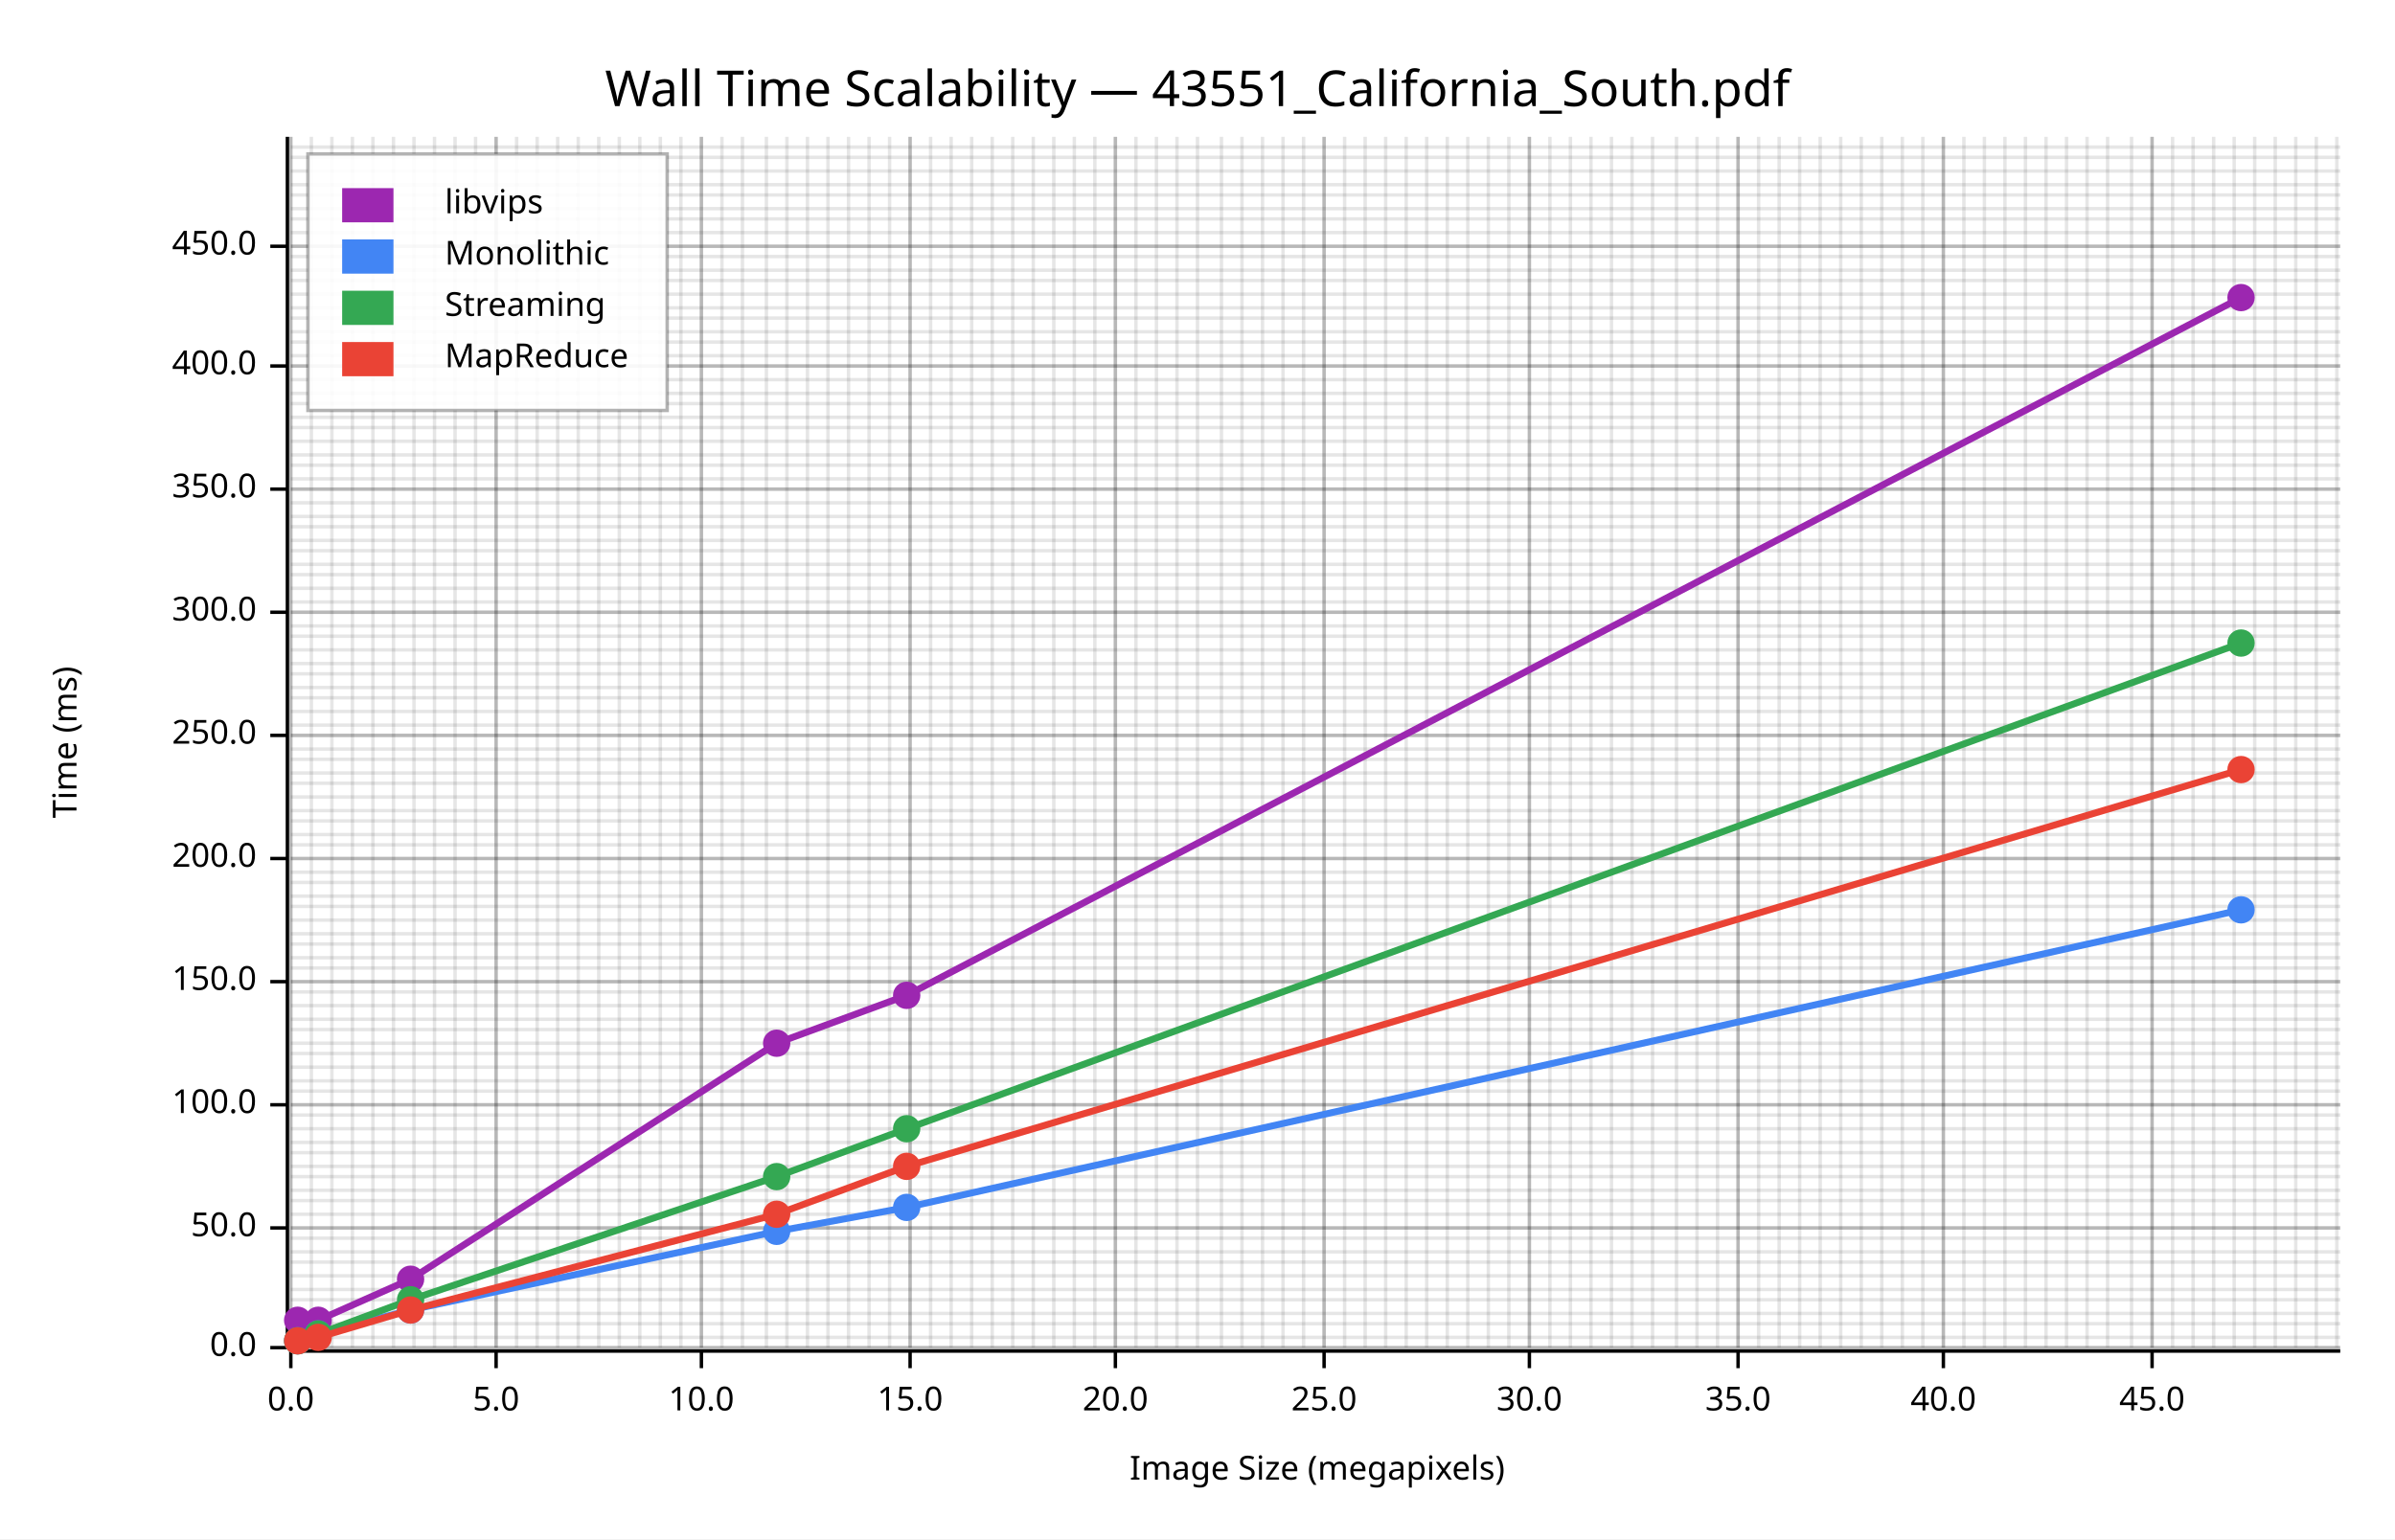
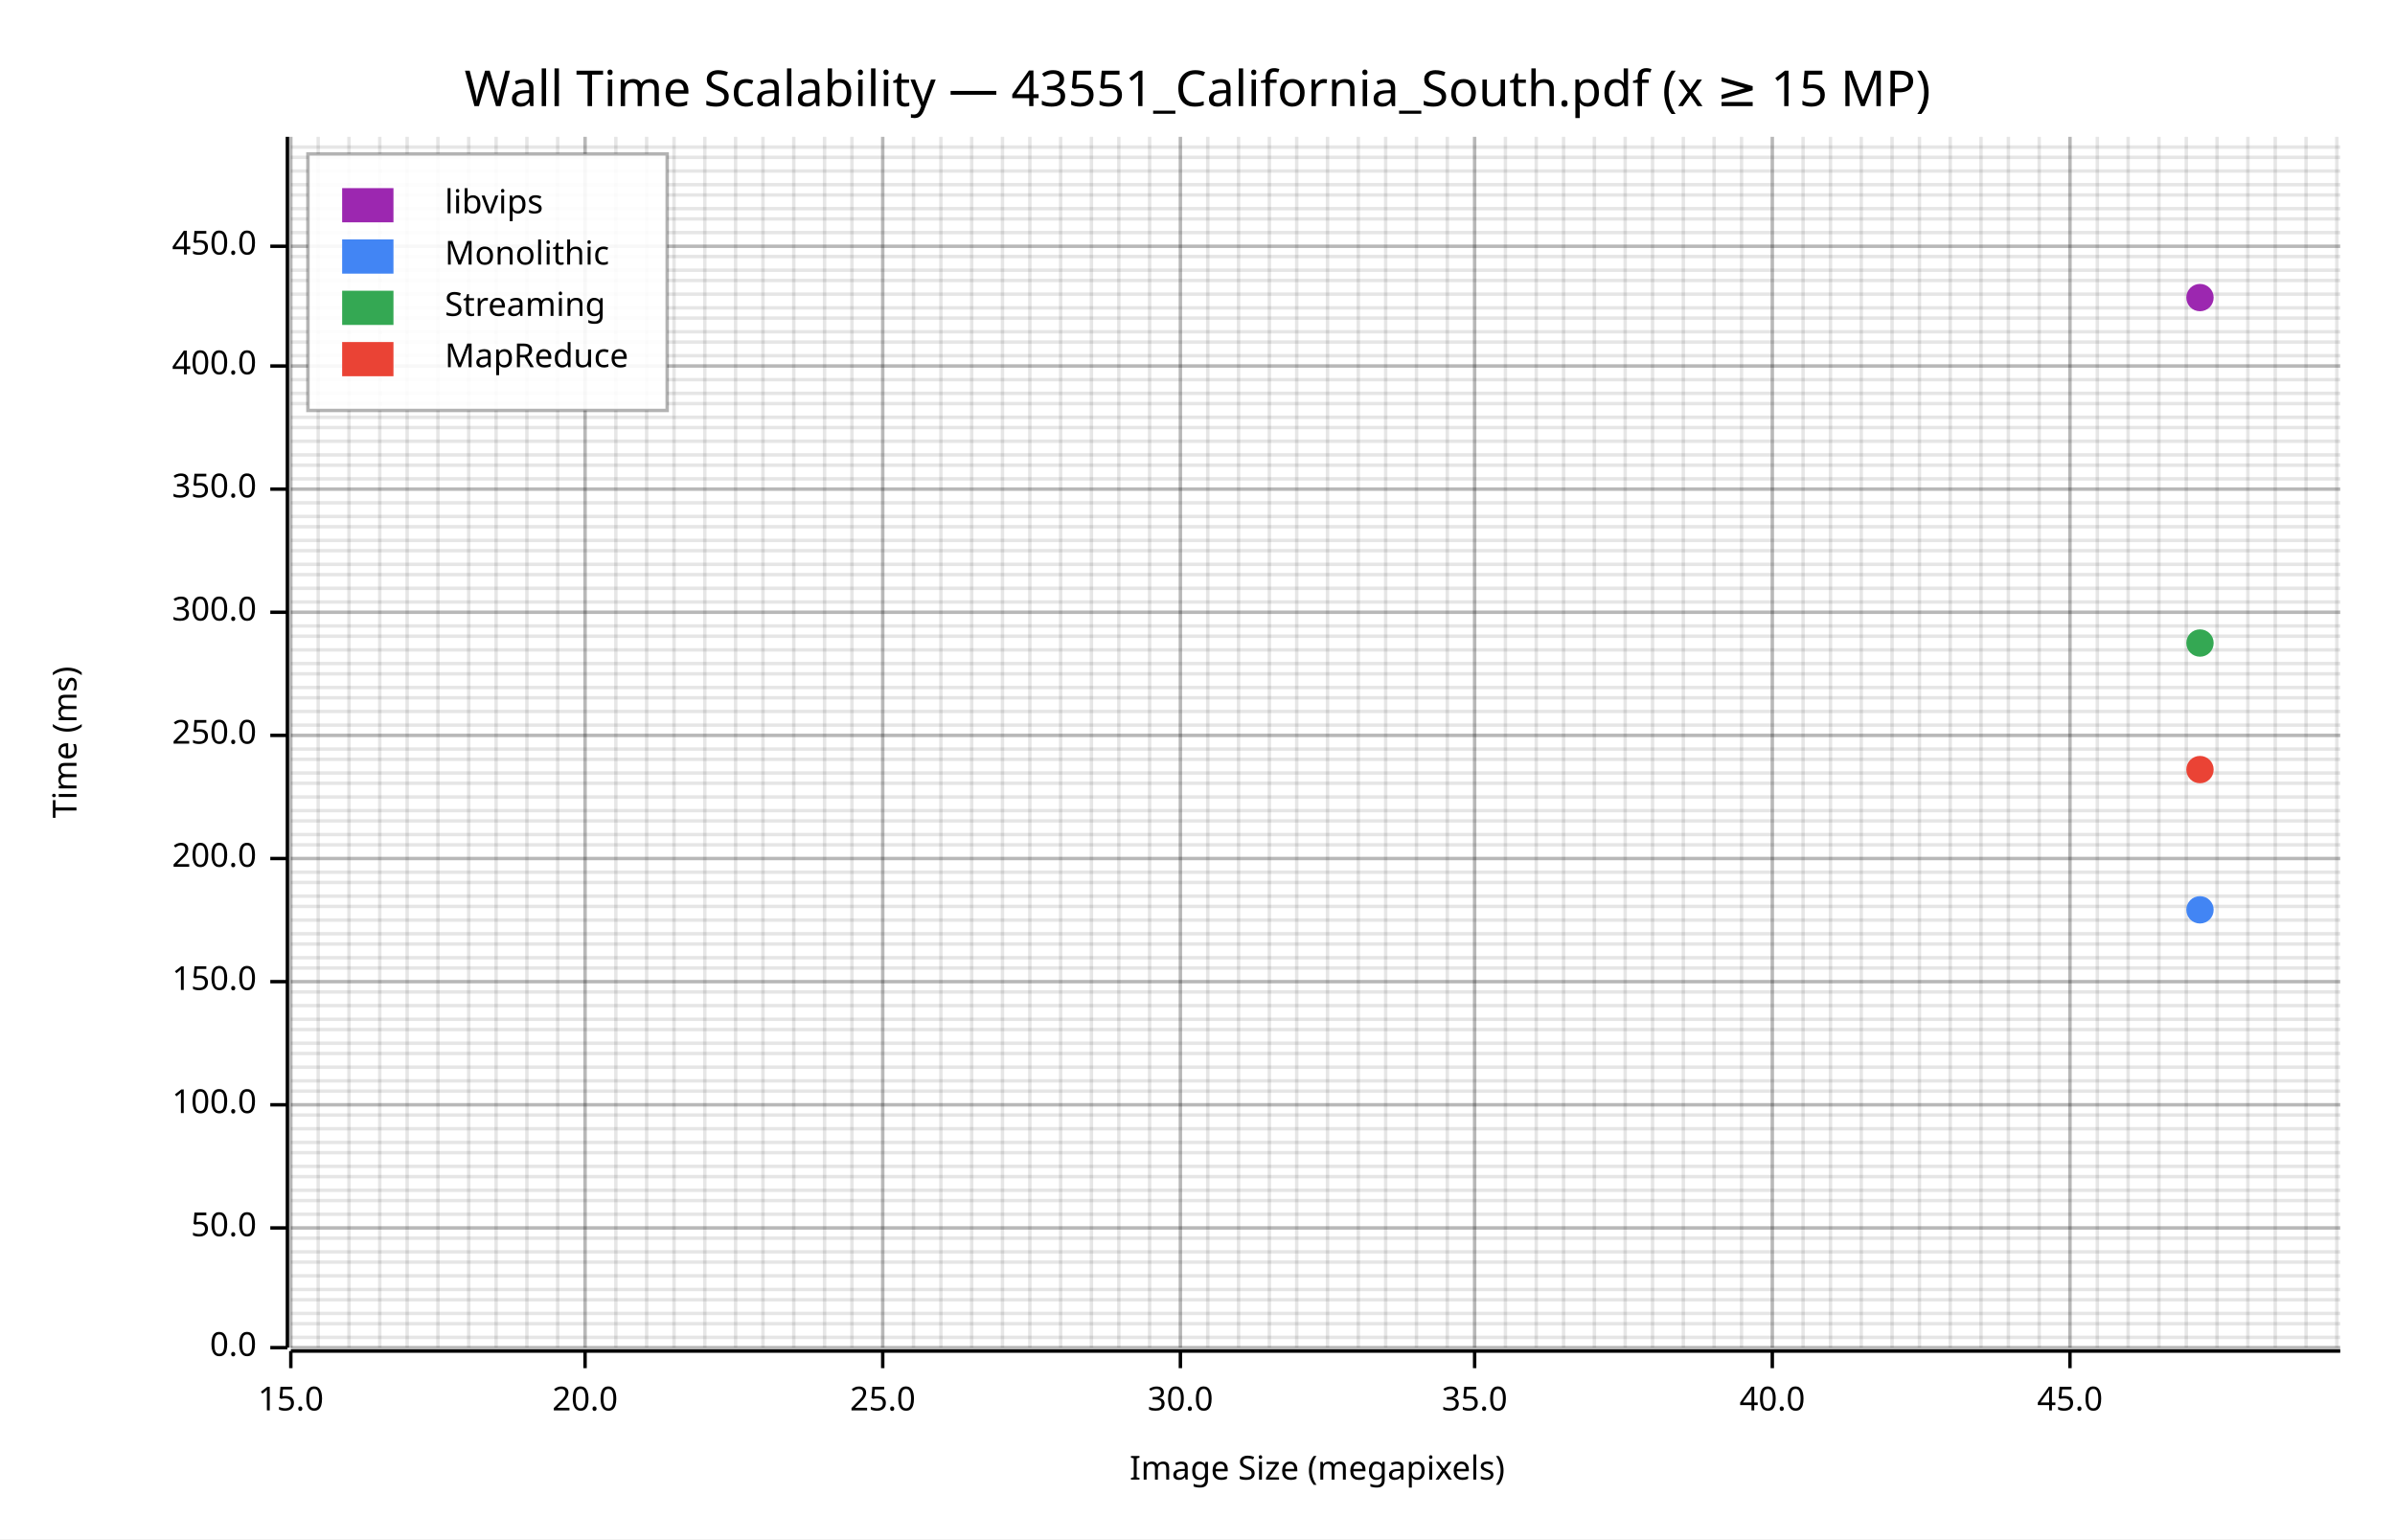
<svg xmlns="http://www.w3.org/2000/svg" width="700" height="450" viewBox="0 0 700 450">
  <rect x="0" y="0" width="700" height="450" opacity="1" fill="#FFFFFF" stroke="none" />
  <text x="350" y="20" dy="0.76em" text-anchor="middle" font-family="sans-serif" font-size="14.516" opacity="1" fill="#000000">
- Wall Time Scalability — 43551_California_South.pdf
+ Wall Time Scalability — 43551_California_South.pdf  (x ≥ 15 MP)
</text>
  <line opacity="0.1" stroke="#000000" stroke-width="1" x1="85" y1="394" x2="85" y2="40" />
-   <line opacity="0.1" stroke="#000000" stroke-width="1" x1="91" y1="394" x2="91" y2="40" />
-   <line opacity="0.1" stroke="#000000" stroke-width="1" x1="97" y1="394" x2="97" y2="40" />
-   <line opacity="0.1" stroke="#000000" stroke-width="1" x1="103" y1="394" x2="103" y2="40" />
-   <line opacity="0.1" stroke="#000000" stroke-width="1" x1="109" y1="394" x2="109" y2="40" />
-   <line opacity="0.1" stroke="#000000" stroke-width="1" x1="115" y1="394" x2="115" y2="40" />
-   <line opacity="0.1" stroke="#000000" stroke-width="1" x1="121" y1="394" x2="121" y2="40" />
-   <line opacity="0.1" stroke="#000000" stroke-width="1" x1="127" y1="394" x2="127" y2="40" />
-   <line opacity="0.1" stroke="#000000" stroke-width="1" x1="133" y1="394" x2="133" y2="40" />
-   <line opacity="0.1" stroke="#000000" stroke-width="1" x1="139" y1="394" x2="139" y2="40" />
+   <line opacity="0.1" stroke="#000000" stroke-width="1" x1="93" y1="394" x2="93" y2="40" />
+   <line opacity="0.1" stroke="#000000" stroke-width="1" x1="102" y1="394" x2="102" y2="40" />
+   <line opacity="0.1" stroke="#000000" stroke-width="1" x1="111" y1="394" x2="111" y2="40" />
+   <line opacity="0.1" stroke="#000000" stroke-width="1" x1="119" y1="394" x2="119" y2="40" />
+   <line opacity="0.1" stroke="#000000" stroke-width="1" x1="128" y1="394" x2="128" y2="40" />
+   <line opacity="0.1" stroke="#000000" stroke-width="1" x1="137" y1="394" x2="137" y2="40" />
  <line opacity="0.1" stroke="#000000" stroke-width="1" x1="145" y1="394" x2="145" y2="40" />
-   <line opacity="0.1" stroke="#000000" stroke-width="1" x1="151" y1="394" x2="151" y2="40" />
-   <line opacity="0.1" stroke="#000000" stroke-width="1" x1="157" y1="394" x2="157" y2="40" />
+   <line opacity="0.1" stroke="#000000" stroke-width="1" x1="154" y1="394" x2="154" y2="40" />
  <line opacity="0.1" stroke="#000000" stroke-width="1" x1="163" y1="394" x2="163" y2="40" />
-   <line opacity="0.1" stroke="#000000" stroke-width="1" x1="169" y1="394" x2="169" y2="40" />
-   <line opacity="0.1" stroke="#000000" stroke-width="1" x1="175" y1="394" x2="175" y2="40" />
-   <line opacity="0.1" stroke="#000000" stroke-width="1" x1="181" y1="394" x2="181" y2="40" />
-   <line opacity="0.1" stroke="#000000" stroke-width="1" x1="187" y1="394" x2="187" y2="40" />
-   <line opacity="0.1" stroke="#000000" stroke-width="1" x1="193" y1="394" x2="193" y2="40" />
-   <line opacity="0.1" stroke="#000000" stroke-width="1" x1="199" y1="394" x2="199" y2="40" />
-   <line opacity="0.1" stroke="#000000" stroke-width="1" x1="205" y1="394" x2="205" y2="40" />
-   <line opacity="0.1" stroke="#000000" stroke-width="1" x1="211" y1="394" x2="211" y2="40" />
-   <line opacity="0.1" stroke="#000000" stroke-width="1" x1="217" y1="394" x2="217" y2="40" />
-   <line opacity="0.1" stroke="#000000" stroke-width="1" x1="224" y1="394" x2="224" y2="40" />
-   <line opacity="0.1" stroke="#000000" stroke-width="1" x1="230" y1="394" x2="230" y2="40" />
-   <line opacity="0.1" stroke="#000000" stroke-width="1" x1="236" y1="394" x2="236" y2="40" />
-   <line opacity="0.1" stroke="#000000" stroke-width="1" x1="242" y1="394" x2="242" y2="40" />
-   <line opacity="0.1" stroke="#000000" stroke-width="1" x1="248" y1="394" x2="248" y2="40" />
-   <line opacity="0.1" stroke="#000000" stroke-width="1" x1="254" y1="394" x2="254" y2="40" />
-   <line opacity="0.1" stroke="#000000" stroke-width="1" x1="260" y1="394" x2="260" y2="40" />
-   <line opacity="0.1" stroke="#000000" stroke-width="1" x1="266" y1="394" x2="266" y2="40" />
-   <line opacity="0.1" stroke="#000000" stroke-width="1" x1="272" y1="394" x2="272" y2="40" />
-   <line opacity="0.1" stroke="#000000" stroke-width="1" x1="278" y1="394" x2="278" y2="40" />
+   <line opacity="0.1" stroke="#000000" stroke-width="1" x1="171" y1="394" x2="171" y2="40" />
+   <line opacity="0.1" stroke="#000000" stroke-width="1" x1="180" y1="394" x2="180" y2="40" />
+   <line opacity="0.1" stroke="#000000" stroke-width="1" x1="189" y1="394" x2="189" y2="40" />
+   <line opacity="0.1" stroke="#000000" stroke-width="1" x1="197" y1="394" x2="197" y2="40" />
+   <line opacity="0.1" stroke="#000000" stroke-width="1" x1="206" y1="394" x2="206" y2="40" />
+   <line opacity="0.1" stroke="#000000" stroke-width="1" x1="215" y1="394" x2="215" y2="40" />
+   <line opacity="0.1" stroke="#000000" stroke-width="1" x1="223" y1="394" x2="223" y2="40" />
+   <line opacity="0.1" stroke="#000000" stroke-width="1" x1="232" y1="394" x2="232" y2="40" />
+   <line opacity="0.1" stroke="#000000" stroke-width="1" x1="241" y1="394" x2="241" y2="40" />
+   <line opacity="0.1" stroke="#000000" stroke-width="1" x1="249" y1="394" x2="249" y2="40" />
+   <line opacity="0.1" stroke="#000000" stroke-width="1" x1="258" y1="394" x2="258" y2="40" />
+   <line opacity="0.1" stroke="#000000" stroke-width="1" x1="267" y1="394" x2="267" y2="40" />
+   <line opacity="0.1" stroke="#000000" stroke-width="1" x1="275" y1="394" x2="275" y2="40" />
  <line opacity="0.1" stroke="#000000" stroke-width="1" x1="284" y1="394" x2="284" y2="40" />
-   <line opacity="0.1" stroke="#000000" stroke-width="1" x1="290" y1="394" x2="290" y2="40" />
-   <line opacity="0.1" stroke="#000000" stroke-width="1" x1="296" y1="394" x2="296" y2="40" />
-   <line opacity="0.1" stroke="#000000" stroke-width="1" x1="302" y1="394" x2="302" y2="40" />
-   <line opacity="0.1" stroke="#000000" stroke-width="1" x1="308" y1="394" x2="308" y2="40" />
-   <line opacity="0.1" stroke="#000000" stroke-width="1" x1="314" y1="394" x2="314" y2="40" />
-   <line opacity="0.1" stroke="#000000" stroke-width="1" x1="320" y1="394" x2="320" y2="40" />
-   <line opacity="0.1" stroke="#000000" stroke-width="1" x1="326" y1="394" x2="326" y2="40" />
-   <line opacity="0.1" stroke="#000000" stroke-width="1" x1="332" y1="394" x2="332" y2="40" />
-   <line opacity="0.1" stroke="#000000" stroke-width="1" x1="338" y1="394" x2="338" y2="40" />
-   <line opacity="0.1" stroke="#000000" stroke-width="1" x1="344" y1="394" x2="344" y2="40" />
-   <line opacity="0.1" stroke="#000000" stroke-width="1" x1="350" y1="394" x2="350" y2="40" />
-   <line opacity="0.1" stroke="#000000" stroke-width="1" x1="357" y1="394" x2="357" y2="40" />
-   <line opacity="0.1" stroke="#000000" stroke-width="1" x1="363" y1="394" x2="363" y2="40" />
-   <line opacity="0.1" stroke="#000000" stroke-width="1" x1="369" y1="394" x2="369" y2="40" />
-   <line opacity="0.1" stroke="#000000" stroke-width="1" x1="375" y1="394" x2="375" y2="40" />
-   <line opacity="0.1" stroke="#000000" stroke-width="1" x1="381" y1="394" x2="381" y2="40" />
-   <line opacity="0.1" stroke="#000000" stroke-width="1" x1="387" y1="394" x2="387" y2="40" />
-   <line opacity="0.1" stroke="#000000" stroke-width="1" x1="393" y1="394" x2="393" y2="40" />
-   <line opacity="0.1" stroke="#000000" stroke-width="1" x1="399" y1="394" x2="399" y2="40" />
+   <line opacity="0.1" stroke="#000000" stroke-width="1" x1="293" y1="394" x2="293" y2="40" />
+   <line opacity="0.1" stroke="#000000" stroke-width="1" x1="301" y1="394" x2="301" y2="40" />
+   <line opacity="0.1" stroke="#000000" stroke-width="1" x1="310" y1="394" x2="310" y2="40" />
+   <line opacity="0.1" stroke="#000000" stroke-width="1" x1="319" y1="394" x2="319" y2="40" />
+   <line opacity="0.1" stroke="#000000" stroke-width="1" x1="327" y1="394" x2="327" y2="40" />
+   <line opacity="0.1" stroke="#000000" stroke-width="1" x1="336" y1="394" x2="336" y2="40" />
+   <line opacity="0.1" stroke="#000000" stroke-width="1" x1="345" y1="394" x2="345" y2="40" />
+   <line opacity="0.1" stroke="#000000" stroke-width="1" x1="353" y1="394" x2="353" y2="40" />
+   <line opacity="0.1" stroke="#000000" stroke-width="1" x1="362" y1="394" x2="362" y2="40" />
+   <line opacity="0.1" stroke="#000000" stroke-width="1" x1="371" y1="394" x2="371" y2="40" />
+   <line opacity="0.1" stroke="#000000" stroke-width="1" x1="379" y1="394" x2="379" y2="40" />
+   <line opacity="0.1" stroke="#000000" stroke-width="1" x1="388" y1="394" x2="388" y2="40" />
+   <line opacity="0.1" stroke="#000000" stroke-width="1" x1="397" y1="394" x2="397" y2="40" />
  <line opacity="0.1" stroke="#000000" stroke-width="1" x1="405" y1="394" x2="405" y2="40" />
-   <line opacity="0.1" stroke="#000000" stroke-width="1" x1="411" y1="394" x2="411" y2="40" />
-   <line opacity="0.1" stroke="#000000" stroke-width="1" x1="417" y1="394" x2="417" y2="40" />
+   <line opacity="0.1" stroke="#000000" stroke-width="1" x1="414" y1="394" x2="414" y2="40" />
  <line opacity="0.1" stroke="#000000" stroke-width="1" x1="423" y1="394" x2="423" y2="40" />
-   <line opacity="0.1" stroke="#000000" stroke-width="1" x1="429" y1="394" x2="429" y2="40" />
-   <line opacity="0.1" stroke="#000000" stroke-width="1" x1="435" y1="394" x2="435" y2="40" />
-   <line opacity="0.1" stroke="#000000" stroke-width="1" x1="441" y1="394" x2="441" y2="40" />
-   <line opacity="0.1" stroke="#000000" stroke-width="1" x1="447" y1="394" x2="447" y2="40" />
-   <line opacity="0.1" stroke="#000000" stroke-width="1" x1="453" y1="394" x2="453" y2="40" />
-   <line opacity="0.1" stroke="#000000" stroke-width="1" x1="459" y1="394" x2="459" y2="40" />
-   <line opacity="0.1" stroke="#000000" stroke-width="1" x1="465" y1="394" x2="465" y2="40" />
-   <line opacity="0.1" stroke="#000000" stroke-width="1" x1="471" y1="394" x2="471" y2="40" />
-   <line opacity="0.1" stroke="#000000" stroke-width="1" x1="477" y1="394" x2="477" y2="40" />
+   <line opacity="0.1" stroke="#000000" stroke-width="1" x1="431" y1="394" x2="431" y2="40" />
+   <line opacity="0.1" stroke="#000000" stroke-width="1" x1="440" y1="394" x2="440" y2="40" />
+   <line opacity="0.1" stroke="#000000" stroke-width="1" x1="449" y1="394" x2="449" y2="40" />
+   <line opacity="0.1" stroke="#000000" stroke-width="1" x1="457" y1="394" x2="457" y2="40" />
+   <line opacity="0.1" stroke="#000000" stroke-width="1" x1="466" y1="394" x2="466" y2="40" />
+   <line opacity="0.1" stroke="#000000" stroke-width="1" x1="475" y1="394" x2="475" y2="40" />
  <line opacity="0.1" stroke="#000000" stroke-width="1" x1="483" y1="394" x2="483" y2="40" />
-   <line opacity="0.1" stroke="#000000" stroke-width="1" x1="490" y1="394" x2="490" y2="40" />
-   <line opacity="0.1" stroke="#000000" stroke-width="1" x1="496" y1="394" x2="496" y2="40" />
-   <line opacity="0.1" stroke="#000000" stroke-width="1" x1="502" y1="394" x2="502" y2="40" />
-   <line opacity="0.1" stroke="#000000" stroke-width="1" x1="508" y1="394" x2="508" y2="40" />
-   <line opacity="0.1" stroke="#000000" stroke-width="1" x1="514" y1="394" x2="514" y2="40" />
-   <line opacity="0.1" stroke="#000000" stroke-width="1" x1="520" y1="394" x2="520" y2="40" />
-   <line opacity="0.1" stroke="#000000" stroke-width="1" x1="526" y1="394" x2="526" y2="40" />
-   <line opacity="0.1" stroke="#000000" stroke-width="1" x1="532" y1="394" x2="532" y2="40" />
-   <line opacity="0.1" stroke="#000000" stroke-width="1" x1="538" y1="394" x2="538" y2="40" />
+   <line opacity="0.1" stroke="#000000" stroke-width="1" x1="492" y1="394" x2="492" y2="40" />
+   <line opacity="0.1" stroke="#000000" stroke-width="1" x1="501" y1="394" x2="501" y2="40" />
+   <line opacity="0.1" stroke="#000000" stroke-width="1" x1="509" y1="394" x2="509" y2="40" />
+   <line opacity="0.1" stroke="#000000" stroke-width="1" x1="518" y1="394" x2="518" y2="40" />
+   <line opacity="0.1" stroke="#000000" stroke-width="1" x1="527" y1="394" x2="527" y2="40" />
+   <line opacity="0.1" stroke="#000000" stroke-width="1" x1="535" y1="394" x2="535" y2="40" />
  <line opacity="0.1" stroke="#000000" stroke-width="1" x1="544" y1="394" x2="544" y2="40" />
-   <line opacity="0.1" stroke="#000000" stroke-width="1" x1="550" y1="394" x2="550" y2="40" />
-   <line opacity="0.1" stroke="#000000" stroke-width="1" x1="556" y1="394" x2="556" y2="40" />
-   <line opacity="0.1" stroke="#000000" stroke-width="1" x1="562" y1="394" x2="562" y2="40" />
-   <line opacity="0.1" stroke="#000000" stroke-width="1" x1="568" y1="394" x2="568" y2="40" />
-   <line opacity="0.1" stroke="#000000" stroke-width="1" x1="574" y1="394" x2="574" y2="40" />
-   <line opacity="0.1" stroke="#000000" stroke-width="1" x1="580" y1="394" x2="580" y2="40" />
-   <line opacity="0.1" stroke="#000000" stroke-width="1" x1="586" y1="394" x2="586" y2="40" />
-   <line opacity="0.1" stroke="#000000" stroke-width="1" x1="592" y1="394" x2="592" y2="40" />
-   <line opacity="0.1" stroke="#000000" stroke-width="1" x1="598" y1="394" x2="598" y2="40" />
-   <line opacity="0.1" stroke="#000000" stroke-width="1" x1="604" y1="394" x2="604" y2="40" />
-   <line opacity="0.1" stroke="#000000" stroke-width="1" x1="610" y1="394" x2="610" y2="40" />
-   <line opacity="0.1" stroke="#000000" stroke-width="1" x1="616" y1="394" x2="616" y2="40" />
-   <line opacity="0.1" stroke="#000000" stroke-width="1" x1="623" y1="394" x2="623" y2="40" />
-   <line opacity="0.1" stroke="#000000" stroke-width="1" x1="629" y1="394" x2="629" y2="40" />
-   <line opacity="0.1" stroke="#000000" stroke-width="1" x1="635" y1="394" x2="635" y2="40" />
-   <line opacity="0.1" stroke="#000000" stroke-width="1" x1="641" y1="394" x2="641" y2="40" />
-   <line opacity="0.1" stroke="#000000" stroke-width="1" x1="647" y1="394" x2="647" y2="40" />
-   <line opacity="0.1" stroke="#000000" stroke-width="1" x1="653" y1="394" x2="653" y2="40" />
-   <line opacity="0.1" stroke="#000000" stroke-width="1" x1="659" y1="394" x2="659" y2="40" />
+   <line opacity="0.1" stroke="#000000" stroke-width="1" x1="553" y1="394" x2="553" y2="40" />
+   <line opacity="0.1" stroke="#000000" stroke-width="1" x1="561" y1="394" x2="561" y2="40" />
+   <line opacity="0.1" stroke="#000000" stroke-width="1" x1="570" y1="394" x2="570" y2="40" />
+   <line opacity="0.1" stroke="#000000" stroke-width="1" x1="579" y1="394" x2="579" y2="40" />
+   <line opacity="0.1" stroke="#000000" stroke-width="1" x1="587" y1="394" x2="587" y2="40" />
+   <line opacity="0.1" stroke="#000000" stroke-width="1" x1="596" y1="394" x2="596" y2="40" />
+   <line opacity="0.1" stroke="#000000" stroke-width="1" x1="605" y1="394" x2="605" y2="40" />
+   <line opacity="0.1" stroke="#000000" stroke-width="1" x1="613" y1="394" x2="613" y2="40" />
+   <line opacity="0.1" stroke="#000000" stroke-width="1" x1="622" y1="394" x2="622" y2="40" />
+   <line opacity="0.1" stroke="#000000" stroke-width="1" x1="631" y1="394" x2="631" y2="40" />
+   <line opacity="0.1" stroke="#000000" stroke-width="1" x1="639" y1="394" x2="639" y2="40" />
+   <line opacity="0.1" stroke="#000000" stroke-width="1" x1="648" y1="394" x2="648" y2="40" />
+   <line opacity="0.1" stroke="#000000" stroke-width="1" x1="657" y1="394" x2="657" y2="40" />
  <line opacity="0.1" stroke="#000000" stroke-width="1" x1="665" y1="394" x2="665" y2="40" />
-   <line opacity="0.1" stroke="#000000" stroke-width="1" x1="671" y1="394" x2="671" y2="40" />
-   <line opacity="0.1" stroke="#000000" stroke-width="1" x1="677" y1="394" x2="677" y2="40" />
+   <line opacity="0.1" stroke="#000000" stroke-width="1" x1="674" y1="394" x2="674" y2="40" />
  <line opacity="0.1" stroke="#000000" stroke-width="1" x1="683" y1="394" x2="683" y2="40" />
  <line opacity="0.1" stroke="#000000" stroke-width="1" x1="85" y1="394" x2="684" y2="394" />
  <line opacity="0.1" stroke="#000000" stroke-width="1" x1="85" y1="391" x2="684" y2="391" />
  <line opacity="0.1" stroke="#000000" stroke-width="1" x1="85" y1="387" x2="684" y2="387" />
  <line opacity="0.1" stroke="#000000" stroke-width="1" x1="85" y1="384" x2="684" y2="384" />
  <line opacity="0.1" stroke="#000000" stroke-width="1" x1="85" y1="380" x2="684" y2="380" />
  <line opacity="0.1" stroke="#000000" stroke-width="1" x1="85" y1="377" x2="684" y2="377" />
  <line opacity="0.1" stroke="#000000" stroke-width="1" x1="85" y1="373" x2="684" y2="373" />
  <line opacity="0.1" stroke="#000000" stroke-width="1" x1="85" y1="369" x2="684" y2="369" />
  <line opacity="0.1" stroke="#000000" stroke-width="1" x1="85" y1="366" x2="684" y2="366" />
  <line opacity="0.1" stroke="#000000" stroke-width="1" x1="85" y1="362" x2="684" y2="362" />
  <line opacity="0.1" stroke="#000000" stroke-width="1" x1="85" y1="359" x2="684" y2="359" />
  <line opacity="0.1" stroke="#000000" stroke-width="1" x1="85" y1="355" x2="684" y2="355" />
  <line opacity="0.1" stroke="#000000" stroke-width="1" x1="85" y1="351" x2="684" y2="351" />
  <line opacity="0.1" stroke="#000000" stroke-width="1" x1="85" y1="348" x2="684" y2="348" />
  <line opacity="0.1" stroke="#000000" stroke-width="1" x1="85" y1="344" x2="684" y2="344" />
  <line opacity="0.1" stroke="#000000" stroke-width="1" x1="85" y1="341" x2="684" y2="341" />
  <line opacity="0.1" stroke="#000000" stroke-width="1" x1="85" y1="337" x2="684" y2="337" />
  <line opacity="0.1" stroke="#000000" stroke-width="1" x1="85" y1="334" x2="684" y2="334" />
  <line opacity="0.1" stroke="#000000" stroke-width="1" x1="85" y1="330" x2="684" y2="330" />
  <line opacity="0.1" stroke="#000000" stroke-width="1" x1="85" y1="326" x2="684" y2="326" />
  <line opacity="0.1" stroke="#000000" stroke-width="1" x1="85" y1="323" x2="684" y2="323" />
  <line opacity="0.1" stroke="#000000" stroke-width="1" x1="85" y1="319" x2="684" y2="319" />
  <line opacity="0.1" stroke="#000000" stroke-width="1" x1="85" y1="316" x2="684" y2="316" />
  <line opacity="0.1" stroke="#000000" stroke-width="1" x1="85" y1="312" x2="684" y2="312" />
  <line opacity="0.1" stroke="#000000" stroke-width="1" x1="85" y1="308" x2="684" y2="308" />
  <line opacity="0.1" stroke="#000000" stroke-width="1" x1="85" y1="305" x2="684" y2="305" />
  <line opacity="0.1" stroke="#000000" stroke-width="1" x1="85" y1="301" x2="684" y2="301" />
  <line opacity="0.1" stroke="#000000" stroke-width="1" x1="85" y1="298" x2="684" y2="298" />
  <line opacity="0.1" stroke="#000000" stroke-width="1" x1="85" y1="294" x2="684" y2="294" />
  <line opacity="0.1" stroke="#000000" stroke-width="1" x1="85" y1="290" x2="684" y2="290" />
  <line opacity="0.1" stroke="#000000" stroke-width="1" x1="85" y1="287" x2="684" y2="287" />
  <line opacity="0.1" stroke="#000000" stroke-width="1" x1="85" y1="283" x2="684" y2="283" />
  <line opacity="0.1" stroke="#000000" stroke-width="1" x1="85" y1="280" x2="684" y2="280" />
  <line opacity="0.1" stroke="#000000" stroke-width="1" x1="85" y1="276" x2="684" y2="276" />
  <line opacity="0.1" stroke="#000000" stroke-width="1" x1="85" y1="273" x2="684" y2="273" />
  <line opacity="0.1" stroke="#000000" stroke-width="1" x1="85" y1="269" x2="684" y2="269" />
  <line opacity="0.1" stroke="#000000" stroke-width="1" x1="85" y1="265" x2="684" y2="265" />
  <line opacity="0.1" stroke="#000000" stroke-width="1" x1="85" y1="262" x2="684" y2="262" />
  <line opacity="0.1" stroke="#000000" stroke-width="1" x1="85" y1="258" x2="684" y2="258" />
  <line opacity="0.1" stroke="#000000" stroke-width="1" x1="85" y1="255" x2="684" y2="255" />
  <line opacity="0.1" stroke="#000000" stroke-width="1" x1="85" y1="251" x2="684" y2="251" />
  <line opacity="0.1" stroke="#000000" stroke-width="1" x1="85" y1="247" x2="684" y2="247" />
  <line opacity="0.1" stroke="#000000" stroke-width="1" x1="85" y1="244" x2="684" y2="244" />
  <line opacity="0.1" stroke="#000000" stroke-width="1" x1="85" y1="240" x2="684" y2="240" />
  <line opacity="0.1" stroke="#000000" stroke-width="1" x1="85" y1="237" x2="684" y2="237" />
  <line opacity="0.1" stroke="#000000" stroke-width="1" x1="85" y1="233" x2="684" y2="233" />
  <line opacity="0.1" stroke="#000000" stroke-width="1" x1="85" y1="229" x2="684" y2="229" />
  <line opacity="0.1" stroke="#000000" stroke-width="1" x1="85" y1="226" x2="684" y2="226" />
  <line opacity="0.1" stroke="#000000" stroke-width="1" x1="85" y1="222" x2="684" y2="222" />
  <line opacity="0.1" stroke="#000000" stroke-width="1" x1="85" y1="219" x2="684" y2="219" />
  <line opacity="0.1" stroke="#000000" stroke-width="1" x1="85" y1="215" x2="684" y2="215" />
  <line opacity="0.1" stroke="#000000" stroke-width="1" x1="85" y1="212" x2="684" y2="212" />
  <line opacity="0.1" stroke="#000000" stroke-width="1" x1="85" y1="208" x2="684" y2="208" />
  <line opacity="0.1" stroke="#000000" stroke-width="1" x1="85" y1="204" x2="684" y2="204" />
  <line opacity="0.1" stroke="#000000" stroke-width="1" x1="85" y1="201" x2="684" y2="201" />
  <line opacity="0.1" stroke="#000000" stroke-width="1" x1="85" y1="197" x2="684" y2="197" />
  <line opacity="0.1" stroke="#000000" stroke-width="1" x1="85" y1="194" x2="684" y2="194" />
  <line opacity="0.1" stroke="#000000" stroke-width="1" x1="85" y1="190" x2="684" y2="190" />
  <line opacity="0.1" stroke="#000000" stroke-width="1" x1="85" y1="186" x2="684" y2="186" />
  <line opacity="0.1" stroke="#000000" stroke-width="1" x1="85" y1="183" x2="684" y2="183" />
  <line opacity="0.1" stroke="#000000" stroke-width="1" x1="85" y1="179" x2="684" y2="179" />
  <line opacity="0.1" stroke="#000000" stroke-width="1" x1="85" y1="176" x2="684" y2="176" />
  <line opacity="0.1" stroke="#000000" stroke-width="1" x1="85" y1="172" x2="684" y2="172" />
  <line opacity="0.1" stroke="#000000" stroke-width="1" x1="85" y1="168" x2="684" y2="168" />
  <line opacity="0.1" stroke="#000000" stroke-width="1" x1="85" y1="165" x2="684" y2="165" />
  <line opacity="0.1" stroke="#000000" stroke-width="1" x1="85" y1="161" x2="684" y2="161" />
  <line opacity="0.1" stroke="#000000" stroke-width="1" x1="85" y1="158" x2="684" y2="158" />
  <line opacity="0.1" stroke="#000000" stroke-width="1" x1="85" y1="154" x2="684" y2="154" />
  <line opacity="0.1" stroke="#000000" stroke-width="1" x1="85" y1="151" x2="684" y2="151" />
  <line opacity="0.1" stroke="#000000" stroke-width="1" x1="85" y1="147" x2="684" y2="147" />
  <line opacity="0.1" stroke="#000000" stroke-width="1" x1="85" y1="143" x2="684" y2="143" />
  <line opacity="0.1" stroke="#000000" stroke-width="1" x1="85" y1="140" x2="684" y2="140" />
  <line opacity="0.1" stroke="#000000" stroke-width="1" x1="85" y1="136" x2="684" y2="136" />
  <line opacity="0.1" stroke="#000000" stroke-width="1" x1="85" y1="133" x2="684" y2="133" />
  <line opacity="0.1" stroke="#000000" stroke-width="1" x1="85" y1="129" x2="684" y2="129" />
  <line opacity="0.1" stroke="#000000" stroke-width="1" x1="85" y1="125" x2="684" y2="125" />
  <line opacity="0.1" stroke="#000000" stroke-width="1" x1="85" y1="122" x2="684" y2="122" />
  <line opacity="0.1" stroke="#000000" stroke-width="1" x1="85" y1="118" x2="684" y2="118" />
  <line opacity="0.1" stroke="#000000" stroke-width="1" x1="85" y1="115" x2="684" y2="115" />
  <line opacity="0.1" stroke="#000000" stroke-width="1" x1="85" y1="111" x2="684" y2="111" />
  <line opacity="0.1" stroke="#000000" stroke-width="1" x1="85" y1="107" x2="684" y2="107" />
  <line opacity="0.1" stroke="#000000" stroke-width="1" x1="85" y1="104" x2="684" y2="104" />
  <line opacity="0.1" stroke="#000000" stroke-width="1" x1="85" y1="100" x2="684" y2="100" />
  <line opacity="0.1" stroke="#000000" stroke-width="1" x1="85" y1="97" x2="684" y2="97" />
  <line opacity="0.1" stroke="#000000" stroke-width="1" x1="85" y1="93" x2="684" y2="93" />
  <line opacity="0.1" stroke="#000000" stroke-width="1" x1="85" y1="90" x2="684" y2="90" />
  <line opacity="0.1" stroke="#000000" stroke-width="1" x1="85" y1="86" x2="684" y2="86" />
  <line opacity="0.1" stroke="#000000" stroke-width="1" x1="85" y1="82" x2="684" y2="82" />
  <line opacity="0.1" stroke="#000000" stroke-width="1" x1="85" y1="79" x2="684" y2="79" />
  <line opacity="0.1" stroke="#000000" stroke-width="1" x1="85" y1="75" x2="684" y2="75" />
  <line opacity="0.1" stroke="#000000" stroke-width="1" x1="85" y1="72" x2="684" y2="72" />
  <line opacity="0.1" stroke="#000000" stroke-width="1" x1="85" y1="68" x2="684" y2="68" />
  <line opacity="0.1" stroke="#000000" stroke-width="1" x1="85" y1="64" x2="684" y2="64" />
  <line opacity="0.1" stroke="#000000" stroke-width="1" x1="85" y1="61" x2="684" y2="61" />
  <line opacity="0.1" stroke="#000000" stroke-width="1" x1="85" y1="57" x2="684" y2="57" />
  <line opacity="0.1" stroke="#000000" stroke-width="1" x1="85" y1="54" x2="684" y2="54" />
  <line opacity="0.1" stroke="#000000" stroke-width="1" x1="85" y1="50" x2="684" y2="50" />
  <line opacity="0.1" stroke="#000000" stroke-width="1" x1="85" y1="46" x2="684" y2="46" />
  <line opacity="0.1" stroke="#000000" stroke-width="1" x1="85" y1="43" x2="684" y2="43" />
  <text x="15" y="217" dy="0.76em" text-anchor="middle" font-family="sans-serif" font-size="9.677" opacity="1" fill="#000000" transform="rotate(270, 15, 217)">
Time (ms)
</text>
  <text x="385" y="435" dy="-0.5ex" text-anchor="middle" font-family="sans-serif" font-size="9.677" opacity="1" fill="#000000">
Image Size (megapixels)
</text>
  <line opacity="0.2" stroke="#000000" stroke-width="1" x1="85" y1="394" x2="85" y2="40" />
-   <line opacity="0.2" stroke="#000000" stroke-width="1" x1="145" y1="394" x2="145" y2="40" />
-   <line opacity="0.2" stroke="#000000" stroke-width="1" x1="205" y1="394" x2="205" y2="40" />
-   <line opacity="0.2" stroke="#000000" stroke-width="1" x1="266" y1="394" x2="266" y2="40" />
-   <line opacity="0.2" stroke="#000000" stroke-width="1" x1="326" y1="394" x2="326" y2="40" />
-   <line opacity="0.2" stroke="#000000" stroke-width="1" x1="387" y1="394" x2="387" y2="40" />
-   <line opacity="0.2" stroke="#000000" stroke-width="1" x1="447" y1="394" x2="447" y2="40" />
-   <line opacity="0.2" stroke="#000000" stroke-width="1" x1="508" y1="394" x2="508" y2="40" />
-   <line opacity="0.2" stroke="#000000" stroke-width="1" x1="568" y1="394" x2="568" y2="40" />
-   <line opacity="0.2" stroke="#000000" stroke-width="1" x1="629" y1="394" x2="629" y2="40" />
+   <line opacity="0.2" stroke="#000000" stroke-width="1" x1="171" y1="394" x2="171" y2="40" />
+   <line opacity="0.2" stroke="#000000" stroke-width="1" x1="258" y1="394" x2="258" y2="40" />
+   <line opacity="0.2" stroke="#000000" stroke-width="1" x1="345" y1="394" x2="345" y2="40" />
+   <line opacity="0.2" stroke="#000000" stroke-width="1" x1="431" y1="394" x2="431" y2="40" />
+   <line opacity="0.2" stroke="#000000" stroke-width="1" x1="518" y1="394" x2="518" y2="40" />
+   <line opacity="0.2" stroke="#000000" stroke-width="1" x1="605" y1="394" x2="605" y2="40" />
  <line opacity="0.2" stroke="#000000" stroke-width="1" x1="85" y1="394" x2="684" y2="394" />
  <line opacity="0.2" stroke="#000000" stroke-width="1" x1="85" y1="359" x2="684" y2="359" />
  <line opacity="0.2" stroke="#000000" stroke-width="1" x1="85" y1="323" x2="684" y2="323" />
  <line opacity="0.2" stroke="#000000" stroke-width="1" x1="85" y1="287" x2="684" y2="287" />
  <line opacity="0.2" stroke="#000000" stroke-width="1" x1="85" y1="251" x2="684" y2="251" />
  <line opacity="0.2" stroke="#000000" stroke-width="1" x1="85" y1="215" x2="684" y2="215" />
  <line opacity="0.2" stroke="#000000" stroke-width="1" x1="85" y1="179" x2="684" y2="179" />
  <line opacity="0.2" stroke="#000000" stroke-width="1" x1="85" y1="143" x2="684" y2="143" />
  <line opacity="0.2" stroke="#000000" stroke-width="1" x1="85" y1="107" x2="684" y2="107" />
  <line opacity="0.2" stroke="#000000" stroke-width="1" x1="85" y1="72" x2="684" y2="72" />
  <polyline fill="none" opacity="1" stroke="#000000" stroke-width="1" points="84,40 84,394 " />
  <text x="75" y="394" dy="0.5ex" text-anchor="end" font-family="sans-serif" font-size="9.677" opacity="1" fill="#000000">
0.0
</text>
  <polyline fill="none" opacity="1" stroke="#000000" stroke-width="1" points="79,394 84,394 " />
  <text x="75" y="359" dy="0.5ex" text-anchor="end" font-family="sans-serif" font-size="9.677" opacity="1" fill="#000000">
50.0
</text>
  <polyline fill="none" opacity="1" stroke="#000000" stroke-width="1" points="79,359 84,359 " />
  <text x="75" y="323" dy="0.5ex" text-anchor="end" font-family="sans-serif" font-size="9.677" opacity="1" fill="#000000">
100.0
</text>
  <polyline fill="none" opacity="1" stroke="#000000" stroke-width="1" points="79,323 84,323 " />
  <text x="75" y="287" dy="0.5ex" text-anchor="end" font-family="sans-serif" font-size="9.677" opacity="1" fill="#000000">
150.0
</text>
  <polyline fill="none" opacity="1" stroke="#000000" stroke-width="1" points="79,287 84,287 " />
  <text x="75" y="251" dy="0.5ex" text-anchor="end" font-family="sans-serif" font-size="9.677" opacity="1" fill="#000000">
200.0
</text>
  <polyline fill="none" opacity="1" stroke="#000000" stroke-width="1" points="79,251 84,251 " />
  <text x="75" y="215" dy="0.5ex" text-anchor="end" font-family="sans-serif" font-size="9.677" opacity="1" fill="#000000">
250.0
</text>
  <polyline fill="none" opacity="1" stroke="#000000" stroke-width="1" points="79,215 84,215 " />
  <text x="75" y="179" dy="0.5ex" text-anchor="end" font-family="sans-serif" font-size="9.677" opacity="1" fill="#000000">
300.0
</text>
  <polyline fill="none" opacity="1" stroke="#000000" stroke-width="1" points="79,179 84,179 " />
  <text x="75" y="143" dy="0.5ex" text-anchor="end" font-family="sans-serif" font-size="9.677" opacity="1" fill="#000000">
350.0
</text>
  <polyline fill="none" opacity="1" stroke="#000000" stroke-width="1" points="79,143 84,143 " />
  <text x="75" y="107" dy="0.5ex" text-anchor="end" font-family="sans-serif" font-size="9.677" opacity="1" fill="#000000">
400.0
</text>
  <polyline fill="none" opacity="1" stroke="#000000" stroke-width="1" points="79,107 84,107 " />
  <text x="75" y="72" dy="0.5ex" text-anchor="end" font-family="sans-serif" font-size="9.677" opacity="1" fill="#000000">
450.0
</text>
  <polyline fill="none" opacity="1" stroke="#000000" stroke-width="1" points="79,72 84,72 " />
  <polyline fill="none" opacity="1" stroke="#000000" stroke-width="1" points="85,395 684,395 " />
  <text x="85" y="405" dy="0.76em" text-anchor="middle" font-family="sans-serif" font-size="9.677" opacity="1" fill="#000000">
- 0.0
+ 15.0
</text>
  <polyline fill="none" opacity="1" stroke="#000000" stroke-width="1" points="85,395 85,400 " />
-   <text x="145" y="405" dy="0.76em" text-anchor="middle" font-family="sans-serif" font-size="9.677" opacity="1" fill="#000000">
- 5.0
- </text>
-   <polyline fill="none" opacity="1" stroke="#000000" stroke-width="1" points="145,395 145,400 " />
-   <text x="205" y="405" dy="0.76em" text-anchor="middle" font-family="sans-serif" font-size="9.677" opacity="1" fill="#000000">
- 10.0
- </text>
-   <polyline fill="none" opacity="1" stroke="#000000" stroke-width="1" points="205,395 205,400 " />
-   <text x="266" y="405" dy="0.76em" text-anchor="middle" font-family="sans-serif" font-size="9.677" opacity="1" fill="#000000">
- 15.0
- </text>
-   <polyline fill="none" opacity="1" stroke="#000000" stroke-width="1" points="266,395 266,400 " />
-   <text x="326" y="405" dy="0.76em" text-anchor="middle" font-family="sans-serif" font-size="9.677" opacity="1" fill="#000000">
+   <text x="171" y="405" dy="0.76em" text-anchor="middle" font-family="sans-serif" font-size="9.677" opacity="1" fill="#000000">
20.0
</text>
-   <polyline fill="none" opacity="1" stroke="#000000" stroke-width="1" points="326,395 326,400 " />
-   <text x="387" y="405" dy="0.76em" text-anchor="middle" font-family="sans-serif" font-size="9.677" opacity="1" fill="#000000">
+   <polyline fill="none" opacity="1" stroke="#000000" stroke-width="1" points="171,395 171,400 " />
+   <text x="258" y="405" dy="0.76em" text-anchor="middle" font-family="sans-serif" font-size="9.677" opacity="1" fill="#000000">
25.0
</text>
-   <polyline fill="none" opacity="1" stroke="#000000" stroke-width="1" points="387,395 387,400 " />
-   <text x="447" y="405" dy="0.76em" text-anchor="middle" font-family="sans-serif" font-size="9.677" opacity="1" fill="#000000">
+   <polyline fill="none" opacity="1" stroke="#000000" stroke-width="1" points="258,395 258,400 " />
+   <text x="345" y="405" dy="0.76em" text-anchor="middle" font-family="sans-serif" font-size="9.677" opacity="1" fill="#000000">
30.0
</text>
-   <polyline fill="none" opacity="1" stroke="#000000" stroke-width="1" points="447,395 447,400 " />
-   <text x="508" y="405" dy="0.76em" text-anchor="middle" font-family="sans-serif" font-size="9.677" opacity="1" fill="#000000">
+   <polyline fill="none" opacity="1" stroke="#000000" stroke-width="1" points="345,395 345,400 " />
+   <text x="431" y="405" dy="0.76em" text-anchor="middle" font-family="sans-serif" font-size="9.677" opacity="1" fill="#000000">
35.0
</text>
-   <polyline fill="none" opacity="1" stroke="#000000" stroke-width="1" points="508,395 508,400 " />
-   <text x="568" y="405" dy="0.76em" text-anchor="middle" font-family="sans-serif" font-size="9.677" opacity="1" fill="#000000">
+   <polyline fill="none" opacity="1" stroke="#000000" stroke-width="1" points="431,395 431,400 " />
+   <text x="518" y="405" dy="0.76em" text-anchor="middle" font-family="sans-serif" font-size="9.677" opacity="1" fill="#000000">
40.0
</text>
-   <polyline fill="none" opacity="1" stroke="#000000" stroke-width="1" points="568,395 568,400 " />
-   <text x="629" y="405" dy="0.76em" text-anchor="middle" font-family="sans-serif" font-size="9.677" opacity="1" fill="#000000">
+   <polyline fill="none" opacity="1" stroke="#000000" stroke-width="1" points="518,395 518,400 " />
+   <text x="605" y="405" dy="0.76em" text-anchor="middle" font-family="sans-serif" font-size="9.677" opacity="1" fill="#000000">
45.0
</text>
-   <polyline fill="none" opacity="1" stroke="#000000" stroke-width="1" points="629,395 629,400 " />
-   <polyline fill="none" opacity="1" stroke="#9C27B0" stroke-width="2" points="87,386 93,386 120,374 227,305 265,291 655,87 " />
-   <circle cx="87" cy="386" r="4" opacity="1" fill="#9C27B0" stroke="none" stroke-width="1" />
-   <circle cx="93" cy="386" r="4" opacity="1" fill="#9C27B0" stroke="none" stroke-width="1" />
-   <circle cx="120" cy="374" r="4" opacity="1" fill="#9C27B0" stroke="none" stroke-width="1" />
-   <circle cx="227" cy="305" r="4" opacity="1" fill="#9C27B0" stroke="none" stroke-width="1" />
-   <circle cx="265" cy="291" r="4" opacity="1" fill="#9C27B0" stroke="none" stroke-width="1" />
-   <circle cx="655" cy="87" r="4" opacity="1" fill="#9C27B0" stroke="none" stroke-width="1" />
-   <polyline fill="none" opacity="1" stroke="#4285F4" stroke-width="2" points="87,392 93,390 120,383 227,360 265,353 655,266 " />
-   <circle cx="87" cy="392" r="4" opacity="1" fill="#4285F4" stroke="none" stroke-width="1" />
-   <circle cx="93" cy="390" r="4" opacity="1" fill="#4285F4" stroke="none" stroke-width="1" />
-   <circle cx="120" cy="383" r="4" opacity="1" fill="#4285F4" stroke="none" stroke-width="1" />
-   <circle cx="227" cy="360" r="4" opacity="1" fill="#4285F4" stroke="none" stroke-width="1" />
-   <circle cx="265" cy="353" r="4" opacity="1" fill="#4285F4" stroke="none" stroke-width="1" />
-   <circle cx="655" cy="266" r="4" opacity="1" fill="#4285F4" stroke="none" stroke-width="1" />
-   <polyline fill="none" opacity="1" stroke="#34A853" stroke-width="2" points="87,392 93,390 120,380 227,344 265,330 655,188 " />
-   <circle cx="87" cy="392" r="4" opacity="1" fill="#34A853" stroke="none" stroke-width="1" />
-   <circle cx="93" cy="390" r="4" opacity="1" fill="#34A853" stroke="none" stroke-width="1" />
-   <circle cx="120" cy="380" r="4" opacity="1" fill="#34A853" stroke="none" stroke-width="1" />
-   <circle cx="227" cy="344" r="4" opacity="1" fill="#34A853" stroke="none" stroke-width="1" />
-   <circle cx="265" cy="330" r="4" opacity="1" fill="#34A853" stroke="none" stroke-width="1" />
-   <circle cx="655" cy="188" r="4" opacity="1" fill="#34A853" stroke="none" stroke-width="1" />
-   <polyline fill="none" opacity="1" stroke="#EA4335" stroke-width="2" points="87,392 93,391 120,383 227,355 265,341 655,225 " />
-   <circle cx="87" cy="392" r="4" opacity="1" fill="#EA4335" stroke="none" stroke-width="1" />
-   <circle cx="93" cy="391" r="4" opacity="1" fill="#EA4335" stroke="none" stroke-width="1" />
-   <circle cx="120" cy="383" r="4" opacity="1" fill="#EA4335" stroke="none" stroke-width="1" />
-   <circle cx="227" cy="355" r="4" opacity="1" fill="#EA4335" stroke="none" stroke-width="1" />
-   <circle cx="265" cy="341" r="4" opacity="1" fill="#EA4335" stroke="none" stroke-width="1" />
-   <circle cx="655" cy="225" r="4" opacity="1" fill="#EA4335" stroke="none" stroke-width="1" />
+   <polyline fill="none" opacity="1" stroke="#000000" stroke-width="1" points="605,395 605,400 " />
+   <polyline fill="none" opacity="1" stroke="#9C27B0" stroke-width="2" points="643,87 " />
+   <circle cx="643" cy="87" r="4" opacity="1" fill="#9C27B0" stroke="none" stroke-width="1" />
+   <polyline fill="none" opacity="1" stroke="#4285F4" stroke-width="2" points="643,266 " />
+   <circle cx="643" cy="266" r="4" opacity="1" fill="#4285F4" stroke="none" stroke-width="1" />
+   <polyline fill="none" opacity="1" stroke="#34A853" stroke-width="2" points="643,188 " />
+   <circle cx="643" cy="188" r="4" opacity="1" fill="#34A853" stroke="none" stroke-width="1" />
+   <polyline fill="none" opacity="1" stroke="#EA4335" stroke-width="2" points="643,225 " />
+   <circle cx="643" cy="225" r="4" opacity="1" fill="#EA4335" stroke="none" stroke-width="1" />
  <rect x="90" y="45" width="105" height="75" opacity="0.9" fill="#FFFFFF" stroke="none" />
  <rect x="90" y="45" width="105" height="75" opacity="0.3" fill="none" stroke="#000000" />
  <text x="130" y="55" dy="0.76em" text-anchor="start" font-family="sans-serif" font-size="9.677" opacity="1" fill="#000000">
libvips
</text>
  <text x="130" y="70" dy="0.76em" text-anchor="start" font-family="sans-serif" font-size="9.677" opacity="1" fill="#000000">
Monolithic
</text>
  <text x="130" y="85" dy="0.76em" text-anchor="start" font-family="sans-serif" font-size="9.677" opacity="1" fill="#000000">
Streaming
</text>
  <text x="130" y="100" dy="0.76em" text-anchor="start" font-family="sans-serif" font-size="9.677" opacity="1" fill="#000000">
MapReduce
</text>
  <rect x="100" y="55" width="15" height="10" opacity="1" fill="#9C27B0" stroke="none" />
  <rect x="100" y="70" width="15" height="10" opacity="1" fill="#4285F4" stroke="none" />
  <rect x="100" y="85" width="15" height="10" opacity="1" fill="#34A853" stroke="none" />
  <rect x="100" y="100" width="15" height="10" opacity="1" fill="#EA4335" stroke="none" />
</svg>
